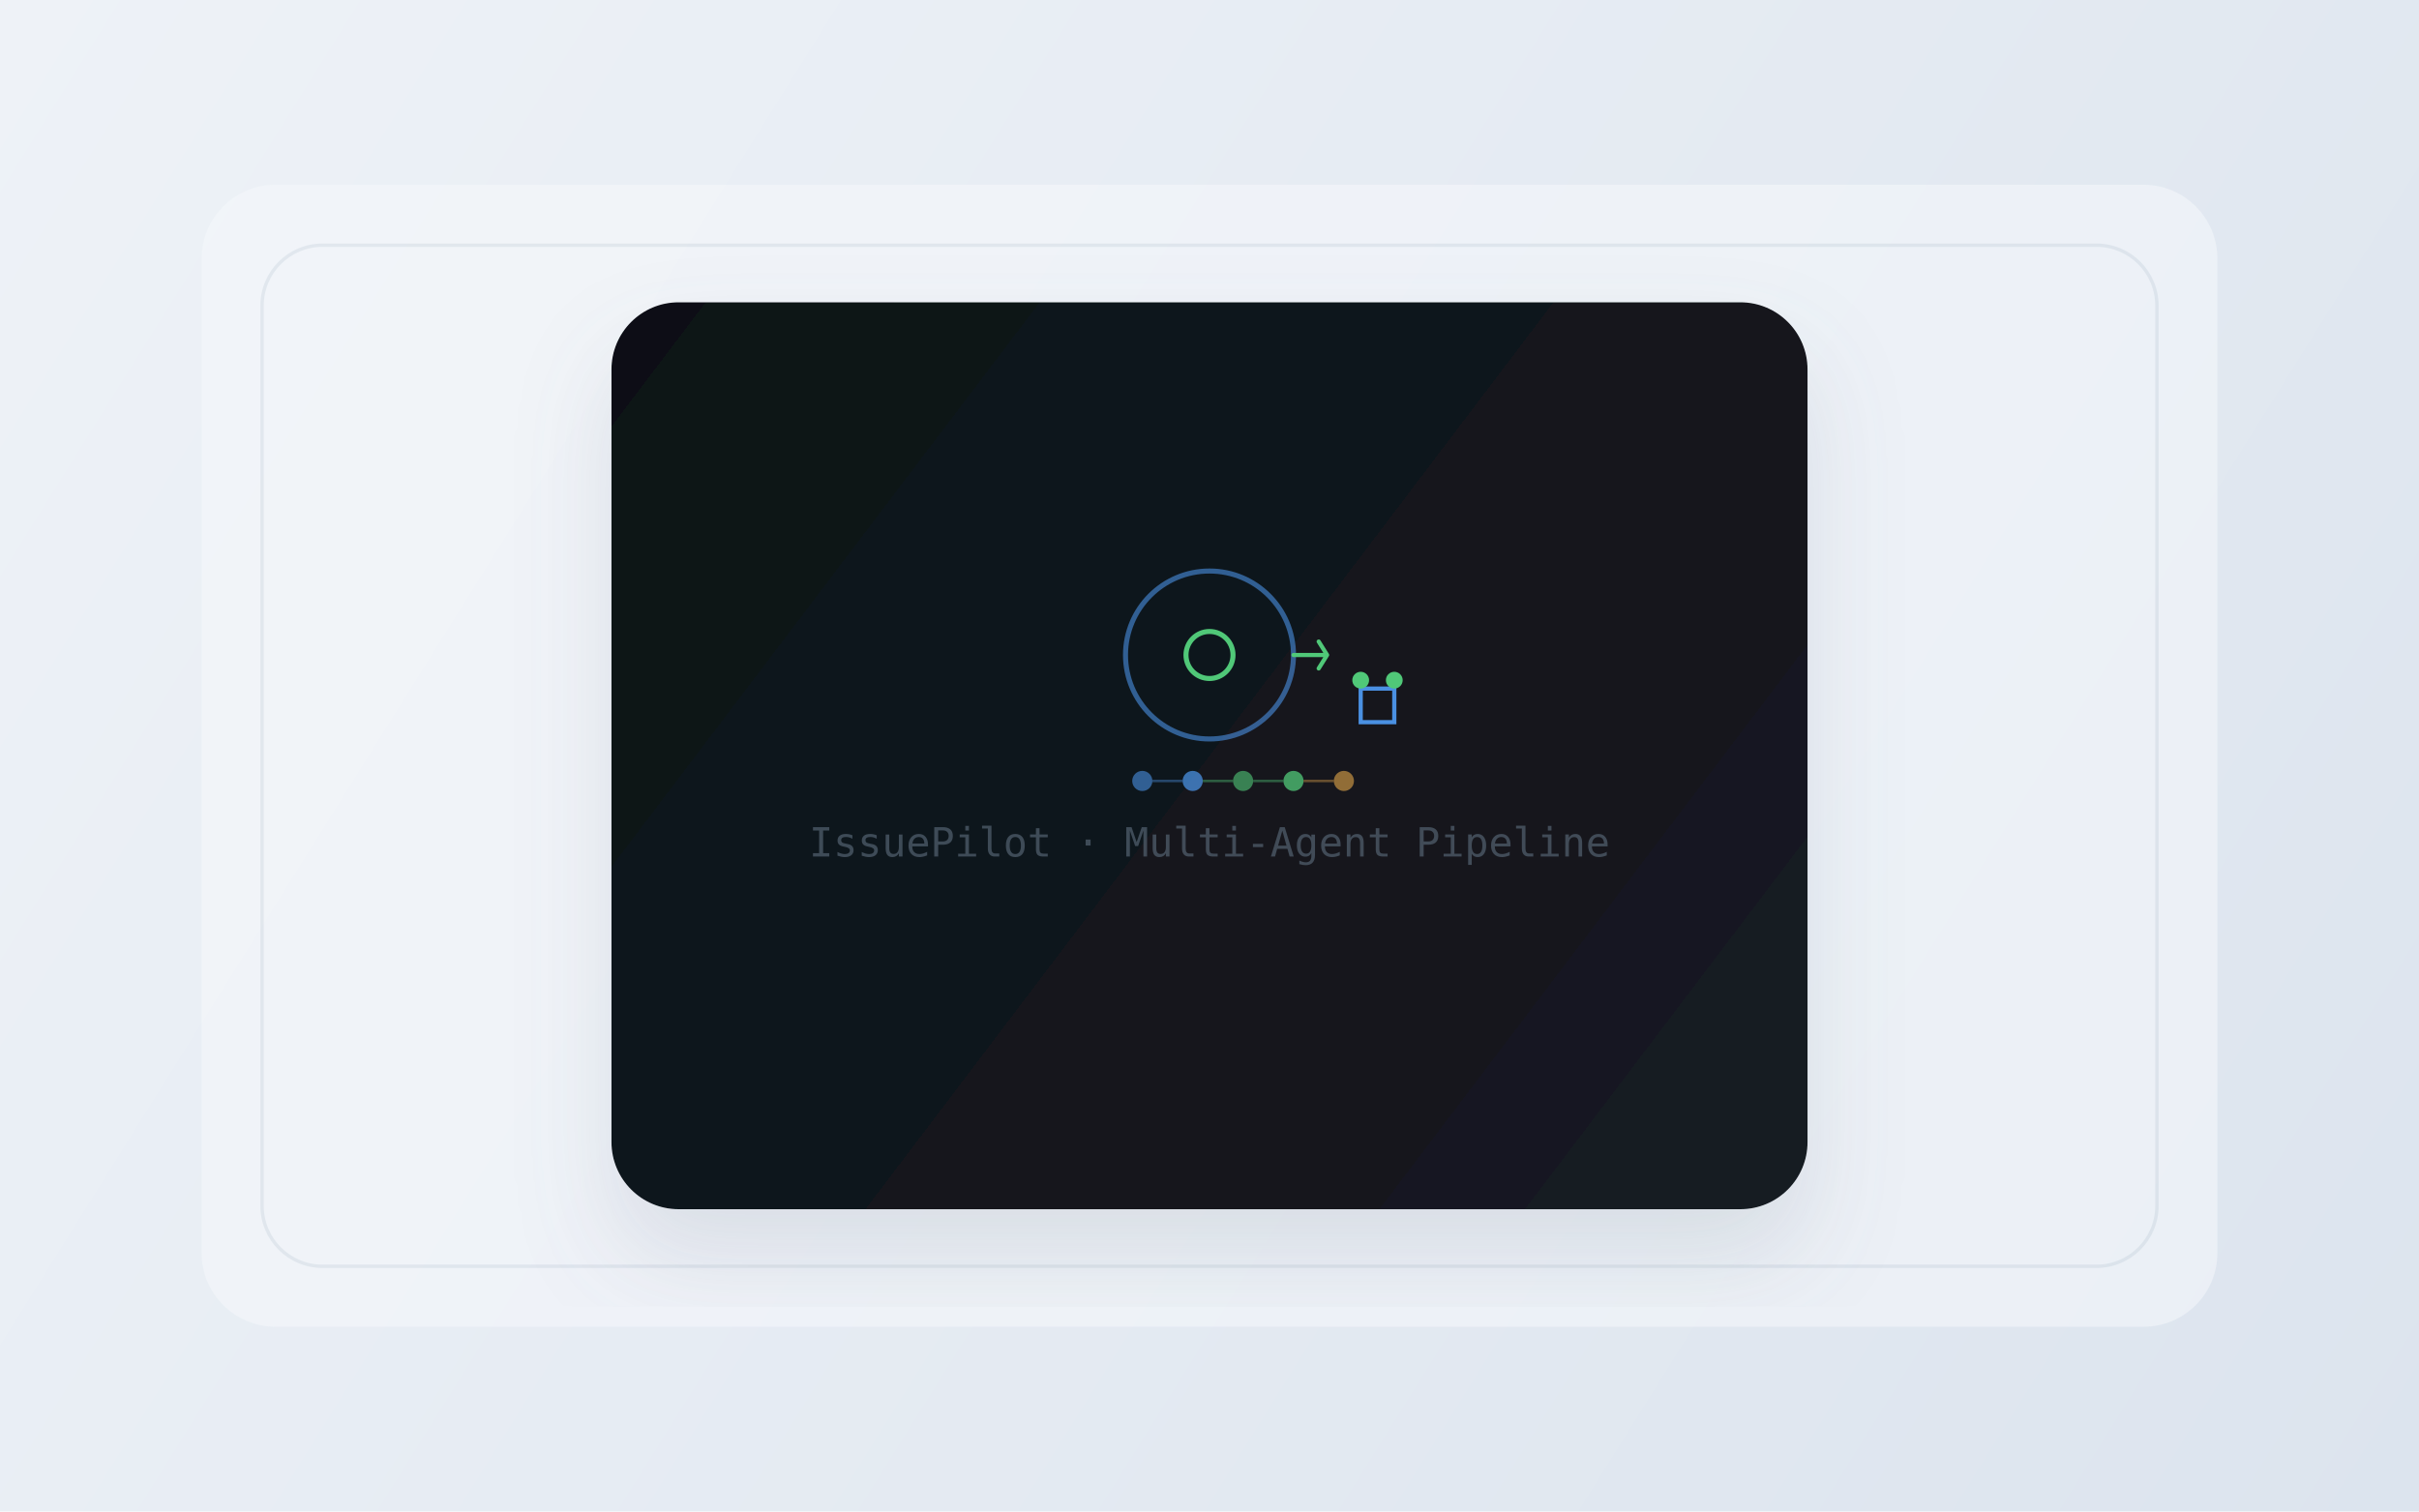
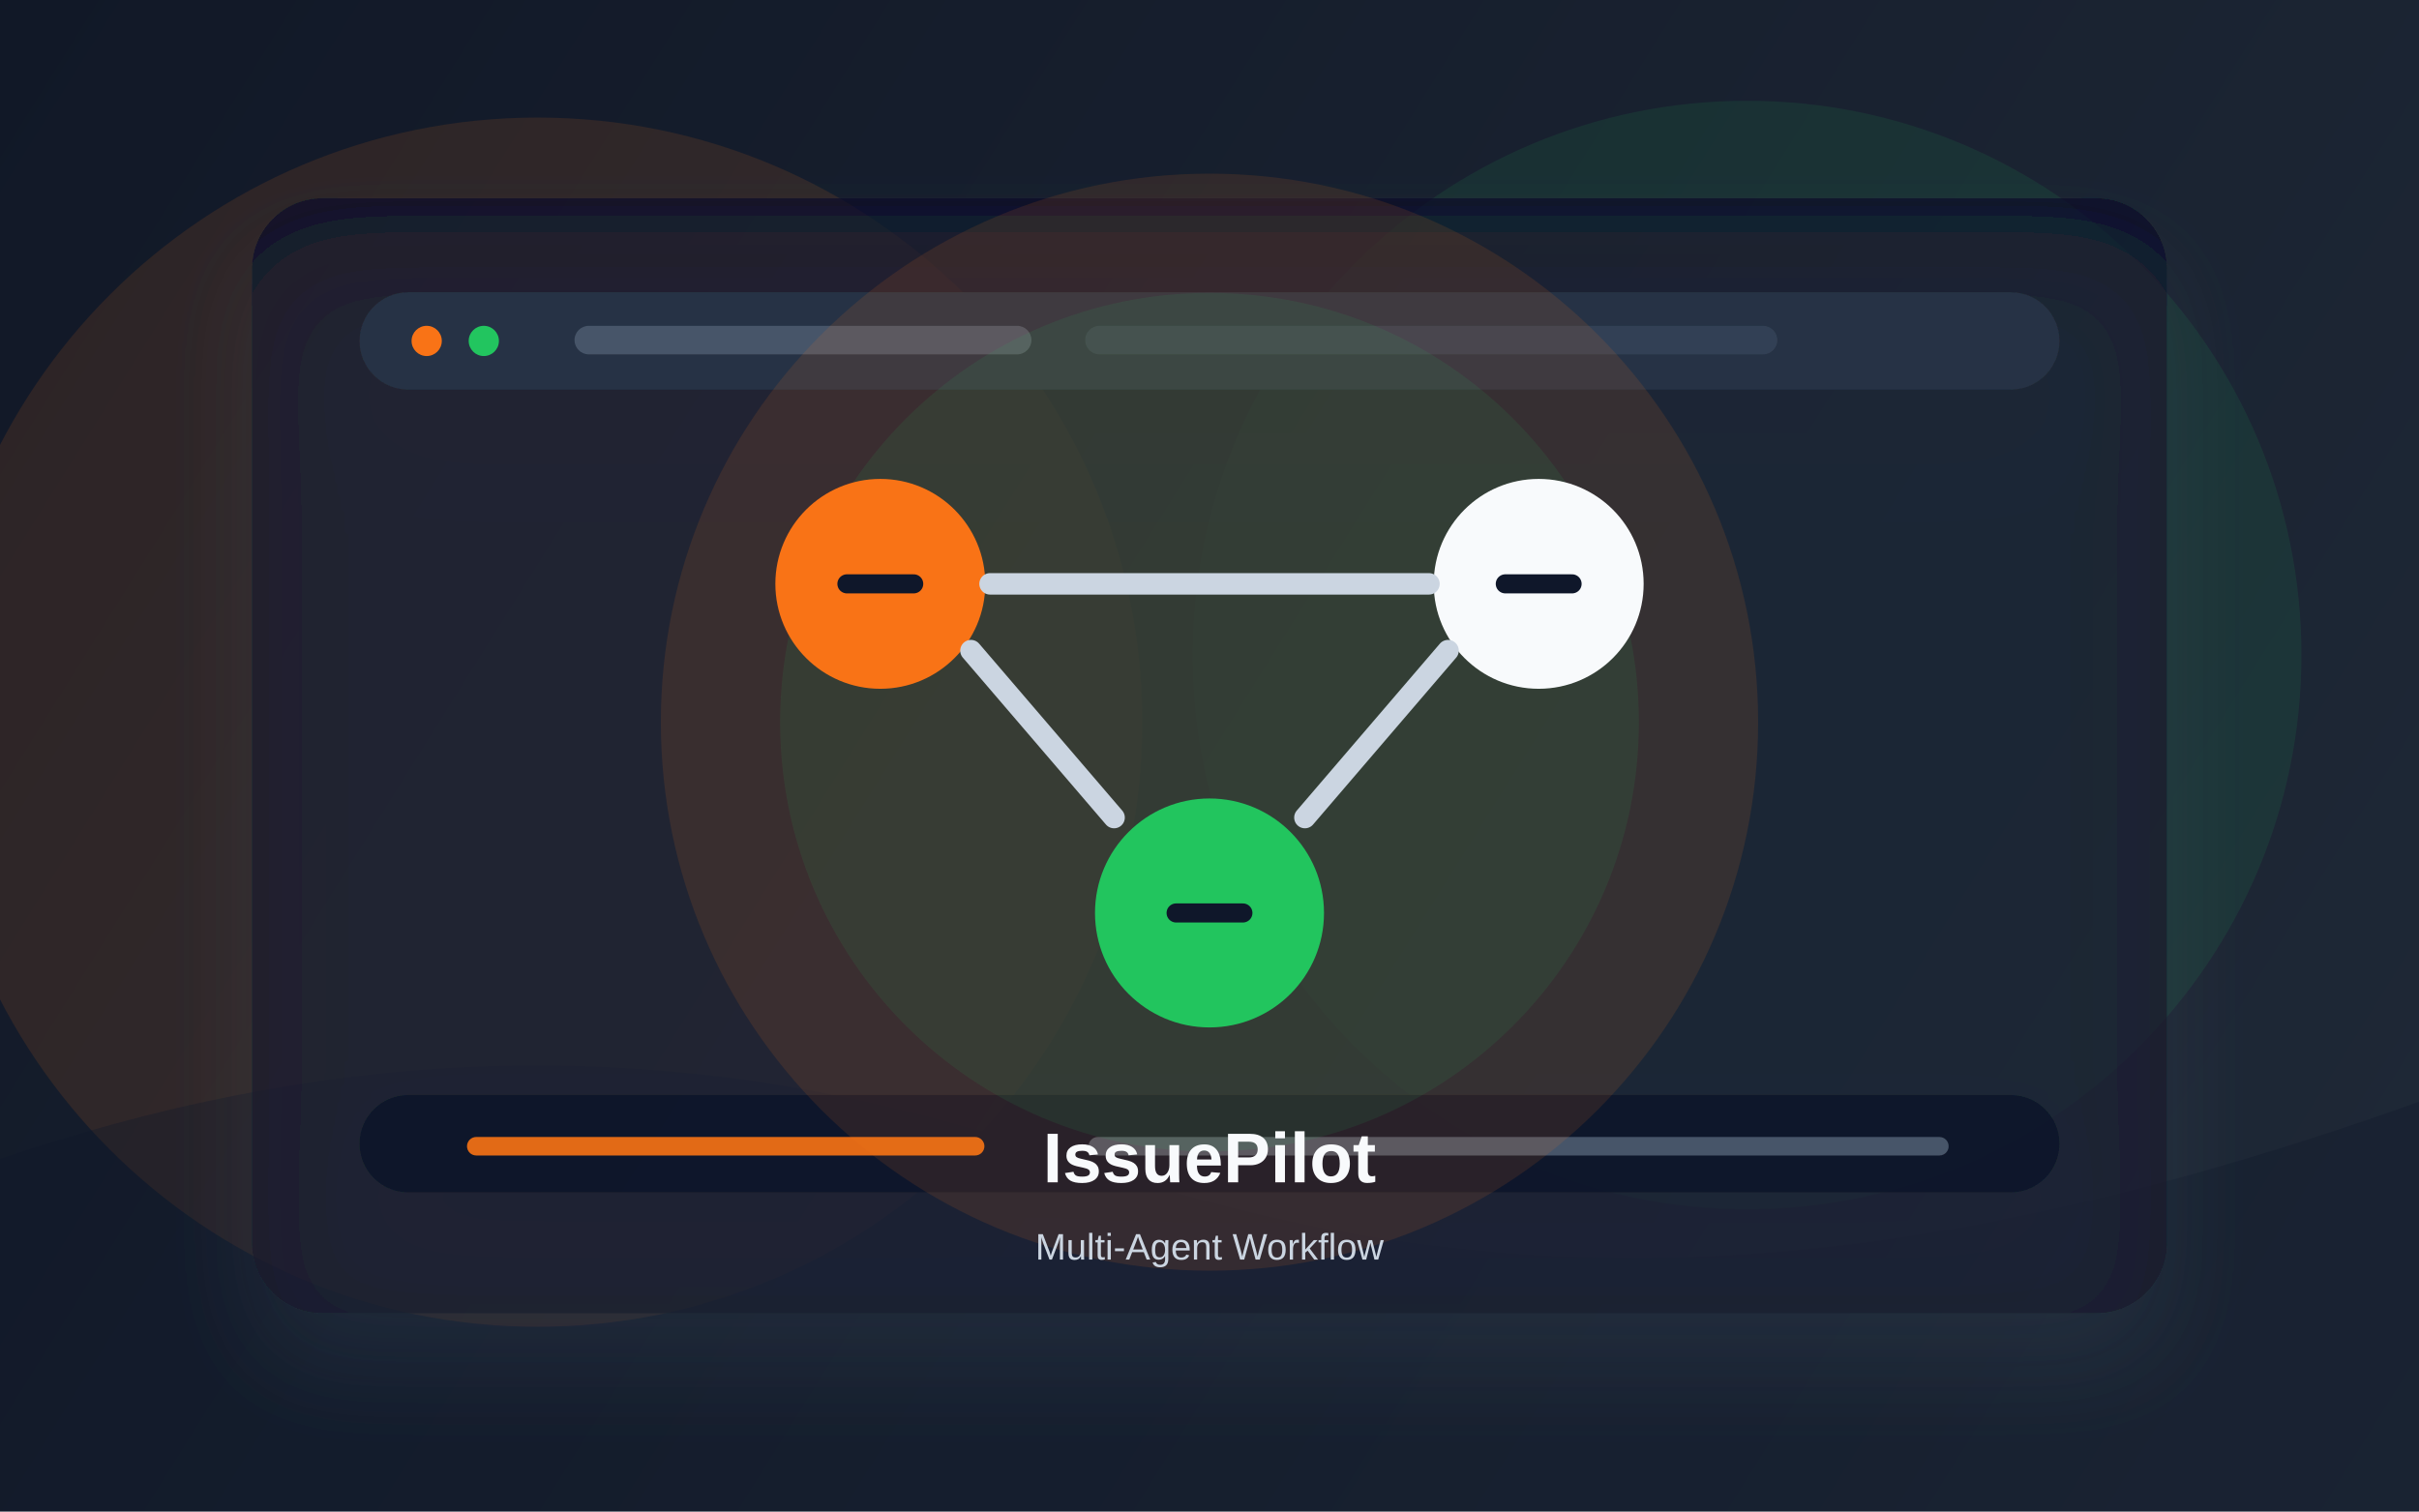
<svg xmlns="http://www.w3.org/2000/svg" width="1440" height="900" viewBox="0 0 1440 900" fill="none">
  <defs>
-     <linearGradient id="bg" x1="0" y1="0" x2="1440" y2="900" gradientUnits="userSpaceOnUse">
-       <stop stop-color="#EEF2F7" />
-       <stop offset="1" stop-color="#DCE4EE" />
+     <linearGradient id="bg-issuepilot" x1="0" y1="0" x2="1440" y2="900" gradientUnits="userSpaceOnUse">
+       <stop stop-color="#F6F8FB" />
+       <stop offset="1" stop-color="#E2E8F0" />
    </linearGradient>
-     <linearGradient id="panel" x1="364" y1="180" x2="1076" y2="720" gradientUnits="userSpaceOnUse">
-       <stop stop-color="#0d1117" />
-       <stop offset="1" stop-color="#161b22" />
+     <linearGradient id="panel-issuepilot" x1="0" y1="0" x2="1440" y2="900" gradientUnits="userSpaceOnUse">
+       <stop stop-color="#111827" />
+       <stop offset="1" stop-color="#1F2937" />
    </linearGradient>
-     <filter id="shadow" x="290" y="122" width="860" height="656" filterUnits="userSpaceOnUse" color-interpolation-filters="sRGB">
-       <feDropShadow dx="0" dy="30" stdDeviation="28" flood-color="#7A8798" flood-opacity="0.18" />
+     <filter id="shadow-issuepilot" x="-80" y="-80" width="1600" height="1060" filterUnits="userSpaceOnUse" color-interpolation-filters="sRGB">
+       <feDropShadow dx="0" dy="32" stdDeviation="30" flood-color="#64748B" flood-opacity="0.2" />
    </filter>
  </defs>
-   <rect width="1440" height="900" fill="url(#bg)" />
-   <g opacity="0.55">
-     <rect x="120" y="110" width="1200" height="680" rx="44" fill="#F5F8FB" />
-     <rect x="156" y="146" width="1128" height="608" rx="36" stroke="#D9E0E8" stroke-width="2" />
+   <rect width="1440" height="900" fill="url(#panel-issuepilot)" />
+   <circle cx="320" cy="430" r="360" fill="#F97316" opacity="0.12" />
+   <circle cx="1040" cy="390" r="330" fill="#22C55E" opacity="0.1" />
+   <path d="M0 690C236 610 438 622 636 690C862 768 1094 780 1440 656V900H0V690Z" fill="#0F172A" opacity="0.34" />
+   <g filter="url(#shadow-issuepilot)">
+     <rect x="150" y="118" width="1140" height="664" rx="42" fill="#111827" opacity="0.72" />
+     <rect x="214" y="174" width="1012" height="58" rx="29" fill="#263244" />
+     <circle cx="254" cy="203" r="9" fill="#F97316" />
+     <circle cx="288" cy="203" r="9" fill="#22C55E" />
+     <rect x="342" y="194" width="272" height="17" rx="8.5" fill="#475569" />
+     <rect x="646" y="194" width="412" height="17" rx="8.5" fill="#334155" />
+     <rect x="214" y="652" width="1012" height="58" rx="29" fill="#0F172A" opacity="0.84" />
+     <rect x="278" y="677" width="308" height="11" rx="5.5" fill="#F97316" opacity="0.9" />
+     <rect x="648" y="677" width="512" height="11" rx="5.5" fill="#475569" />
  </g>
-   <g filter="url(#shadow)">
-     <rect x="364" y="180" width="712" height="540" rx="40" fill="url(#panel)" />
+   <g transform="translate(720 430) scale(1.42)">
+     <circle r="230" fill="#F97316" opacity="0.12" />
+     <circle r="180" fill="#22C55E" opacity="0.1" />
+     <g>
+       <circle cx="-138" cy="-58" r="44" fill="#F97316" />
+       <circle cx="0" cy="80" r="48" fill="#22C55E" />
+       <circle cx="138" cy="-58" r="44" fill="#F8FAFC" />
+       <path d="M-100-30L-40 40M100-30L40 40M-92-58H92" stroke="#CBD5E1" stroke-width="9" stroke-linecap="round" />
+       <path d="M-152-58h28M-14 80h28M124-58h28" stroke="#0F172A" stroke-width="8" stroke-linecap="round" />
+     </g>
  </g>
-   <g transform="translate(720, 420)">
-     <circle cx="0" cy="-30" r="50" fill="none" stroke="#4a90e2" stroke-width="3" opacity="0.6" />
-     <circle cx="0" cy="-30" r="14" fill="none" stroke="#50c878" stroke-width="3" />
-     <path d="M50 -30 L70 -30 L65 -38 M70 -30 L65 -22" stroke="#50c878" stroke-width="2.5" fill="none" stroke-linecap="round" stroke-linejoin="round" />
-     <path d="M90 -10 L90 10 L110 10 L110 -10 Z" fill="none" stroke="#4a90e2" stroke-width="2.5" rx="2" />
-     <circle cx="90" cy="-15" r="5" fill="#50c878" />
-     <circle cx="110" cy="-15" r="5" fill="#50c878" />
-     <circle cx="-40" cy="45" r="6" fill="#4a90e2" opacity="0.6" />
-     <circle cx="-10" cy="45" r="6" fill="#4a90e2" opacity="0.75" />
-     <circle cx="20" cy="45" r="6" fill="#50c878" opacity="0.6" />
-     <circle cx="50" cy="45" r="6" fill="#50c878" opacity="0.75" />
-     <circle cx="80" cy="45" r="6" fill="#e2a64a" opacity="0.6" />
-     <line x1="-34" y1="45" x2="-16" y2="45" stroke="#4a90e2" stroke-width="1.5" opacity="0.4" />
-     <line x1="-4" y1="45" x2="14" y2="45" stroke="#50c878" stroke-width="1.5" opacity="0.4" />
-     <line x1="26" y1="45" x2="44" y2="45" stroke="#50c878" stroke-width="1.5" opacity="0.4" />
-     <line x1="56" y1="45" x2="74" y2="45" stroke="#e2a64a" stroke-width="1.5" opacity="0.4" />
-     <text x="0" y="90" text-anchor="middle" fill="#526170" font-family="monospace" font-size="24" opacity="0.7">IssuePilot · Multi-Agent Pipeline</text>
-   </g>
+   <text x="720" y="704" text-anchor="middle" fill="#F8FAFC" font-family="Arial, 'Microsoft YaHei', sans-serif" font-size="42" font-weight="700">IssuePilot</text>
+   <text x="720" y="750" text-anchor="middle" fill="#CBD5E1" font-family="Arial, 'Microsoft YaHei', sans-serif" font-size="22">Multi-Agent Workflow</text>
</svg>
